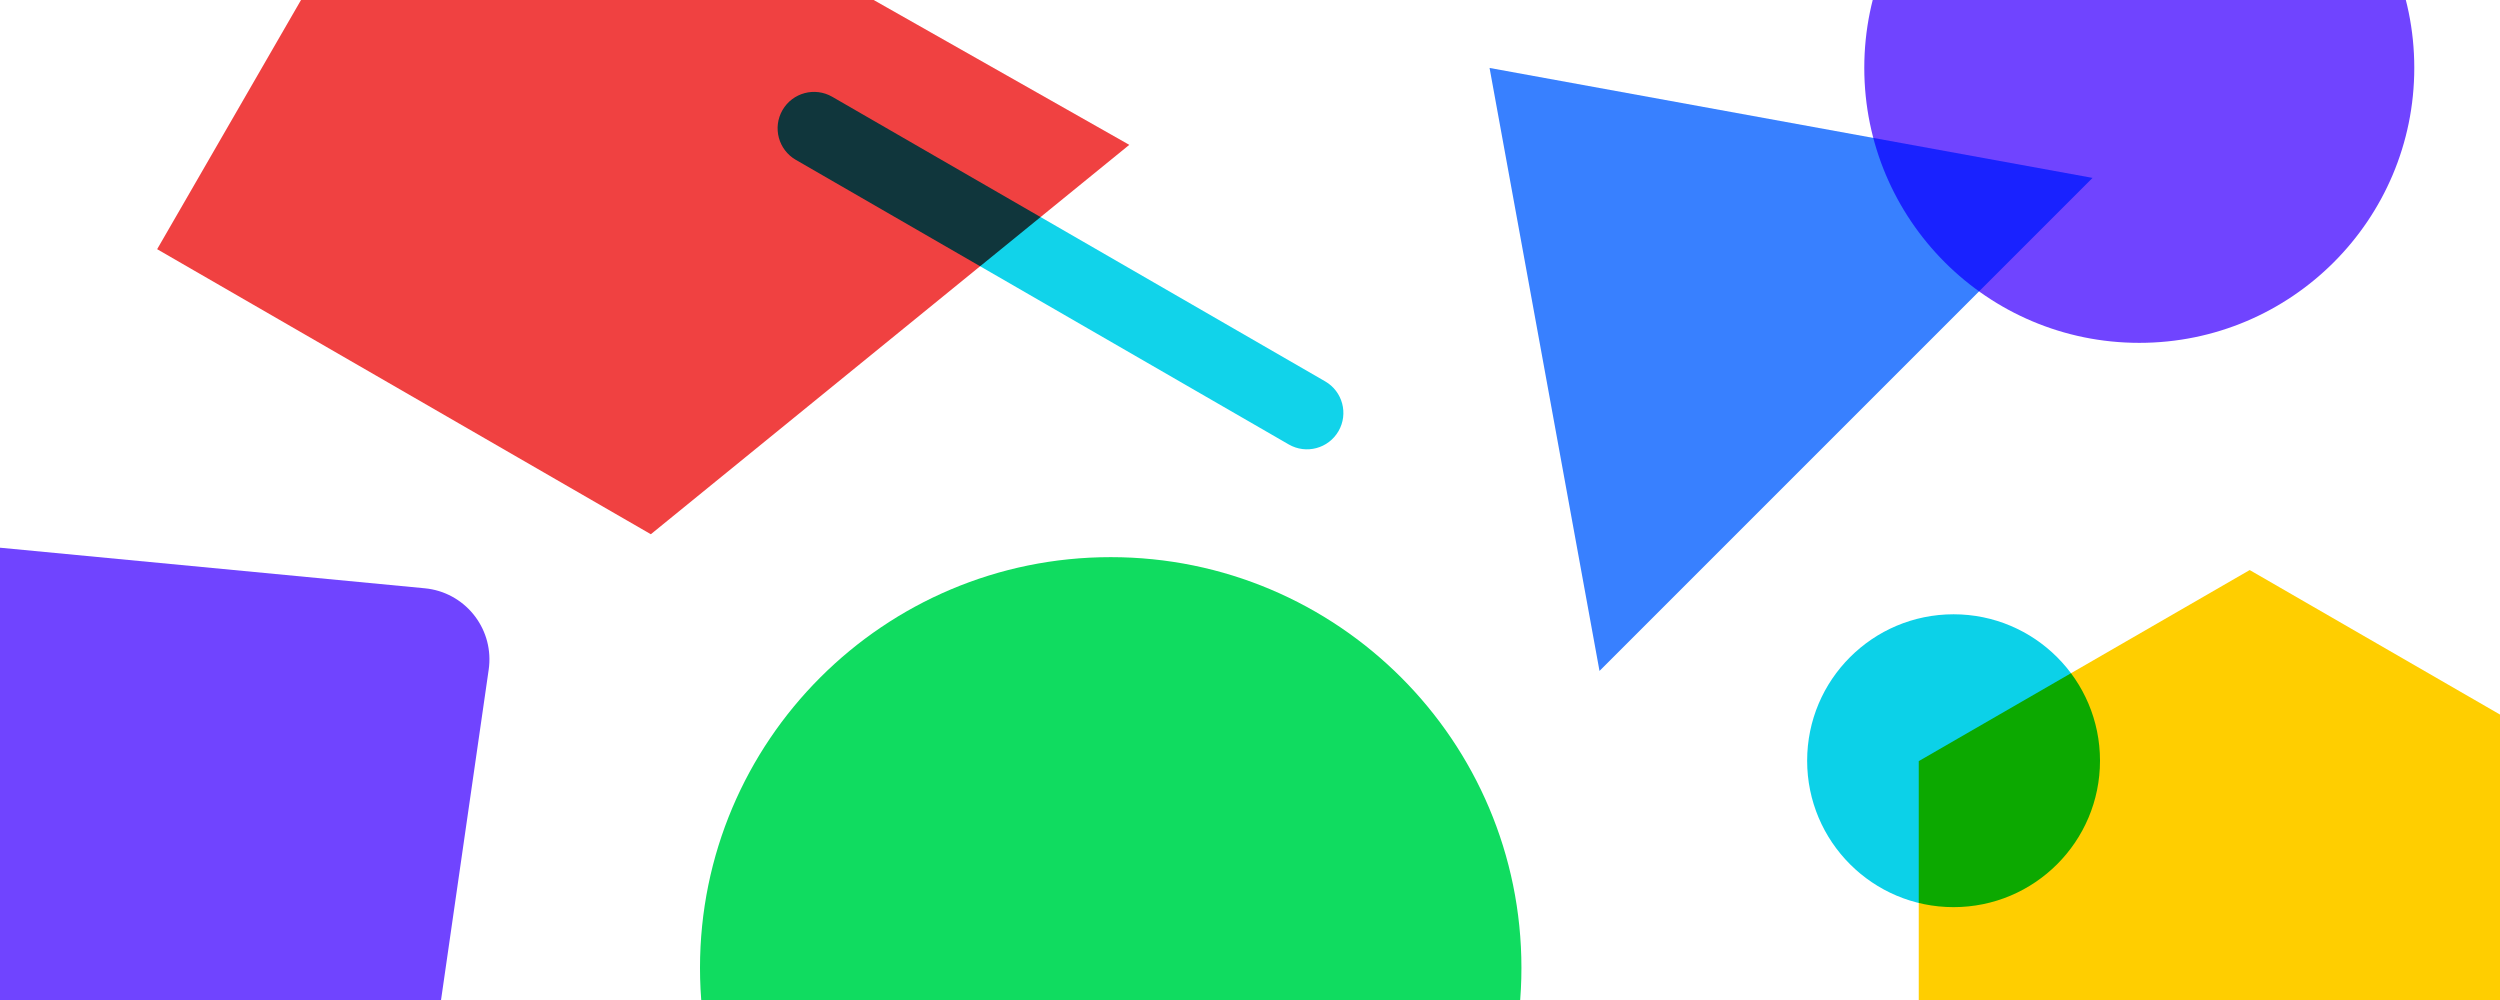
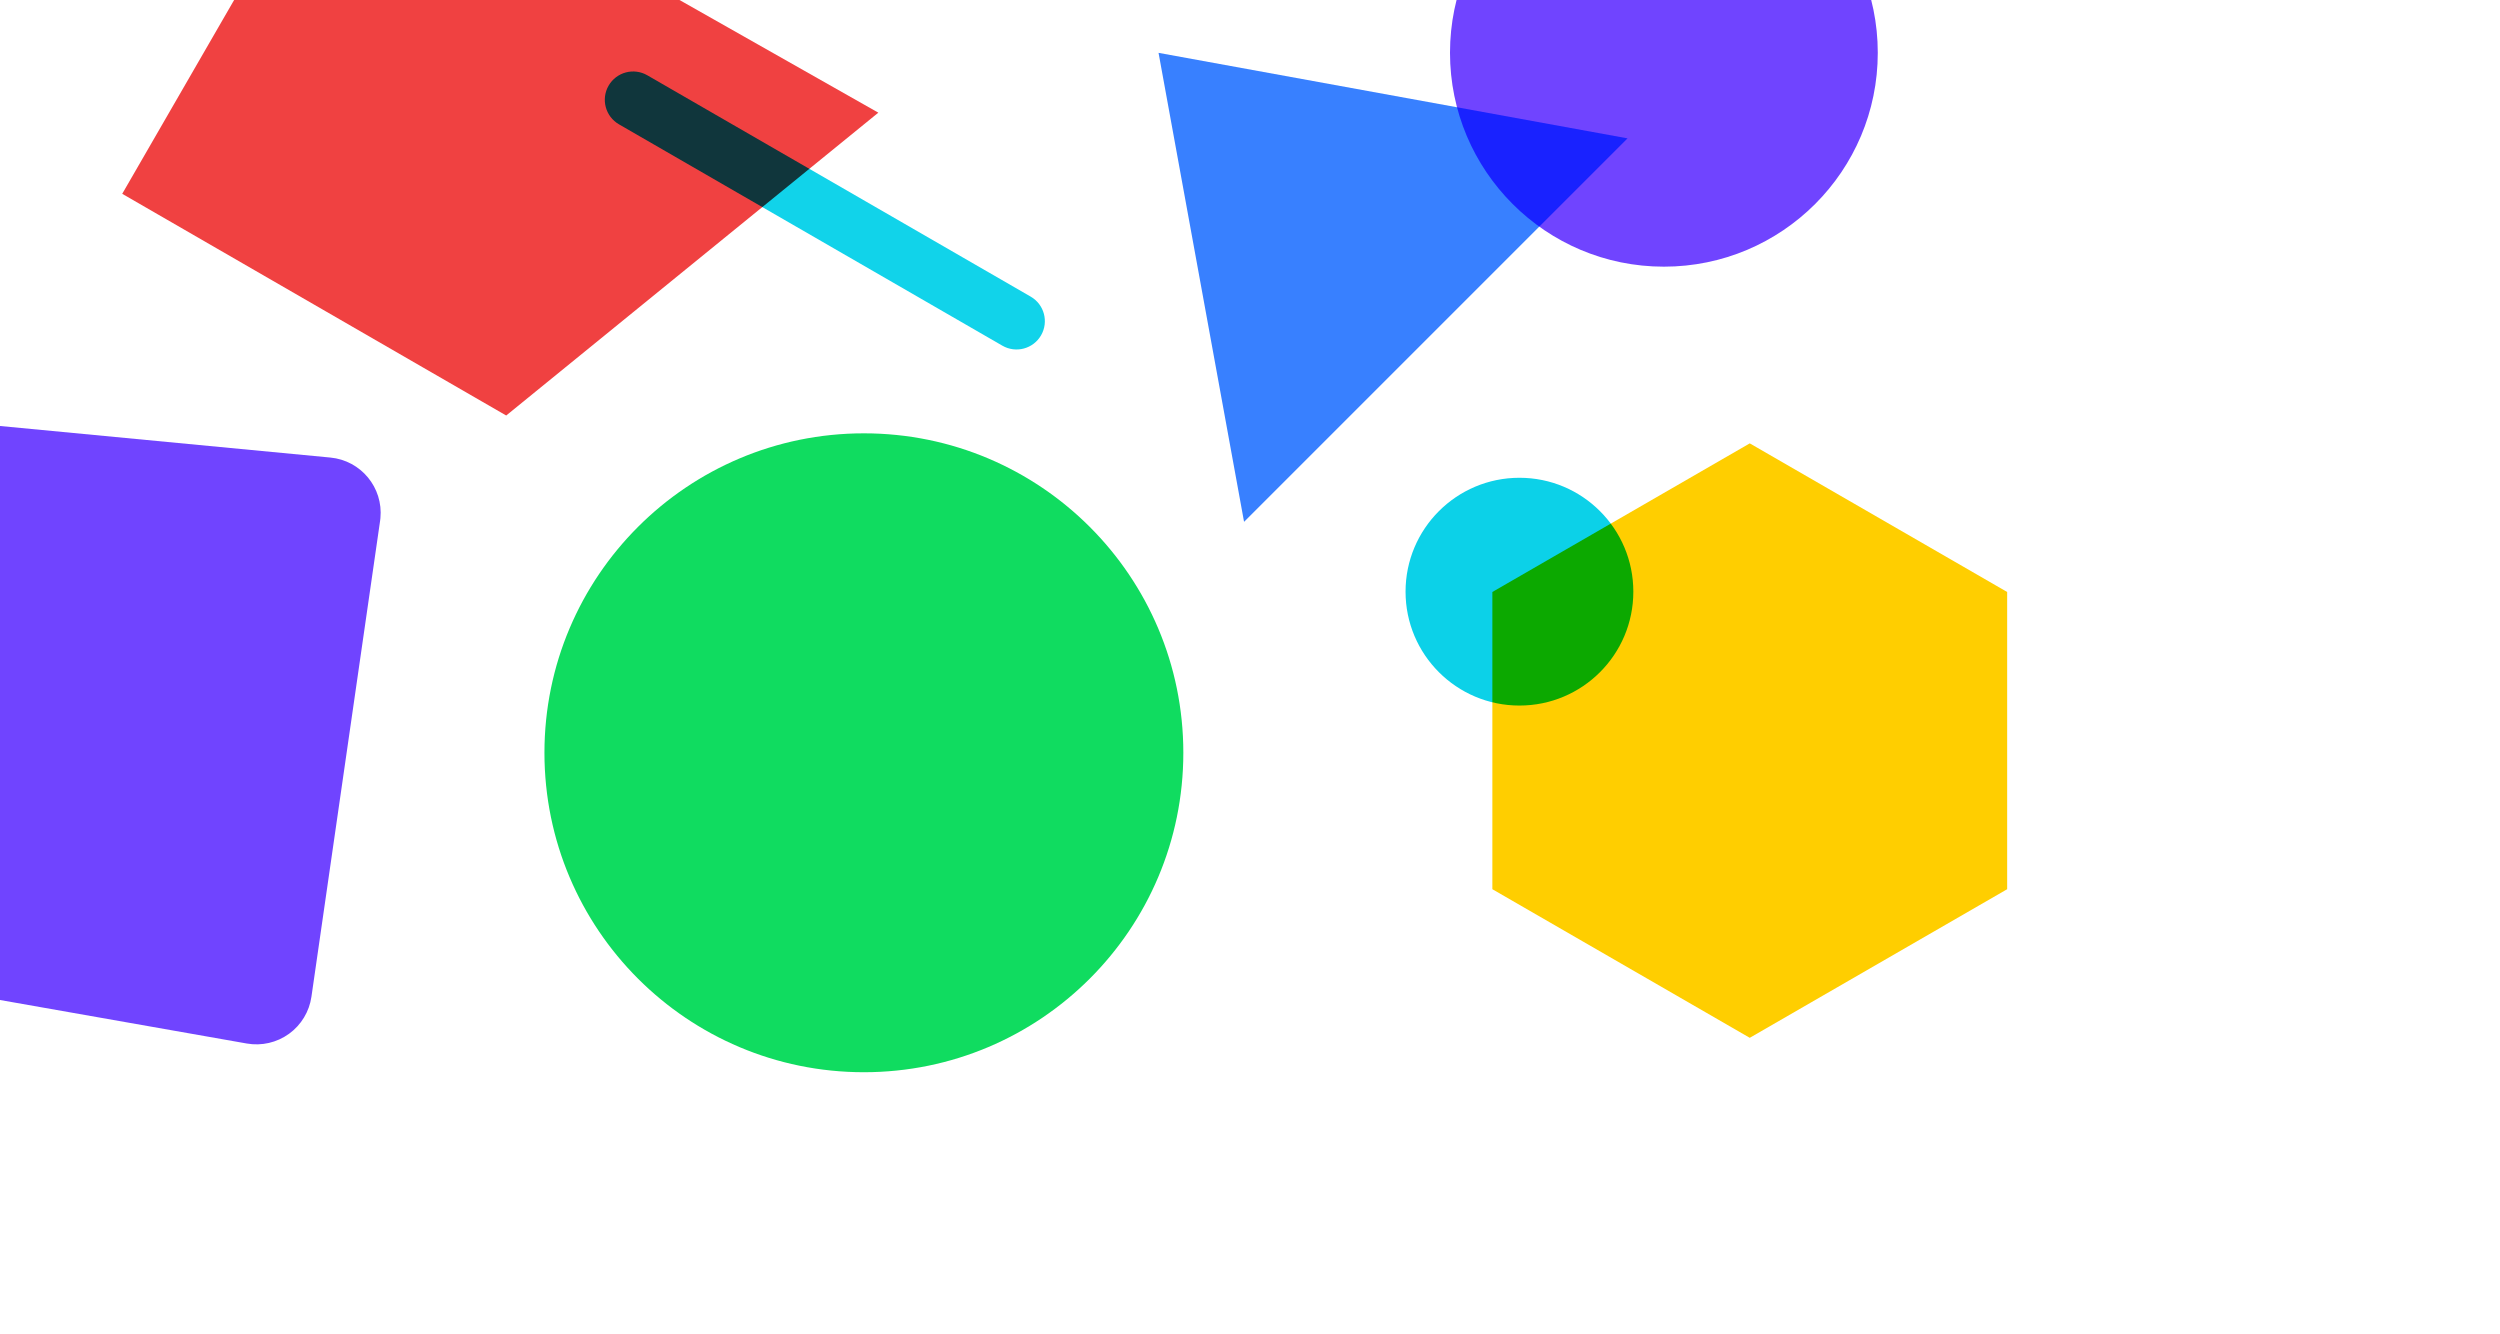
- <svg xmlns="http://www.w3.org/2000/svg" width="350" height="140" style="background:#f6f7f9">
+ <svg xmlns="http://www.w3.org/2000/svg" width="450" height="240" style="background:#f6f7f9">
  <g fill="none" fill-rule="evenodd">
    <path fill="#F04141" style="mix-blend-mode:multiply" d="M61.905-34.23l96.194 54.51-66.982 54.512L22 34.887z" />
    <circle fill="#10DC60" style="mix-blend-mode:multiply" cx="155.5" cy="135.5" r="57.5" />
    <path fill="#3880FF" style="mix-blend-mode:multiply" d="M208.538 9.513l84.417 15.392L223.93 93.93z" />
    <path fill="#FFCE00" style="mix-blend-mode:multiply" d="M268.625 106.557l46.332-26.75 46.332 26.75v53.5l-46.332 26.75-46.332-26.75z" />
    <circle fill="#7044FF" style="mix-blend-mode:multiply" cx="299.5" cy="9.5" r="38.5" />
    <rect fill="#11D3EA" style="mix-blend-mode:multiply" transform="rotate(-60 148.47 37.886)" x="143.372" y="-7.056" width="10.196" height="89.884" rx="5.098" />
    <path d="M-25.389 74.253l84.86 8.107c5.498.525 9.53 5.407 9.004 10.905a10 10 0 0 1-.057.477l-12.36 85.671a10.002 10.002 0 0 1-11.634 8.42l-86.351-15.226c-5.44-.959-9.07-6.145-8.112-11.584l13.851-78.551a10 10 0 0 1 10.799-8.219z" fill="#7044FF" style="mix-blend-mode:multiply" />
    <circle fill="#0CD1E8" style="mix-blend-mode:multiply" cx="273.5" cy="106.5" r="20.5" />
  </g>
</svg>
